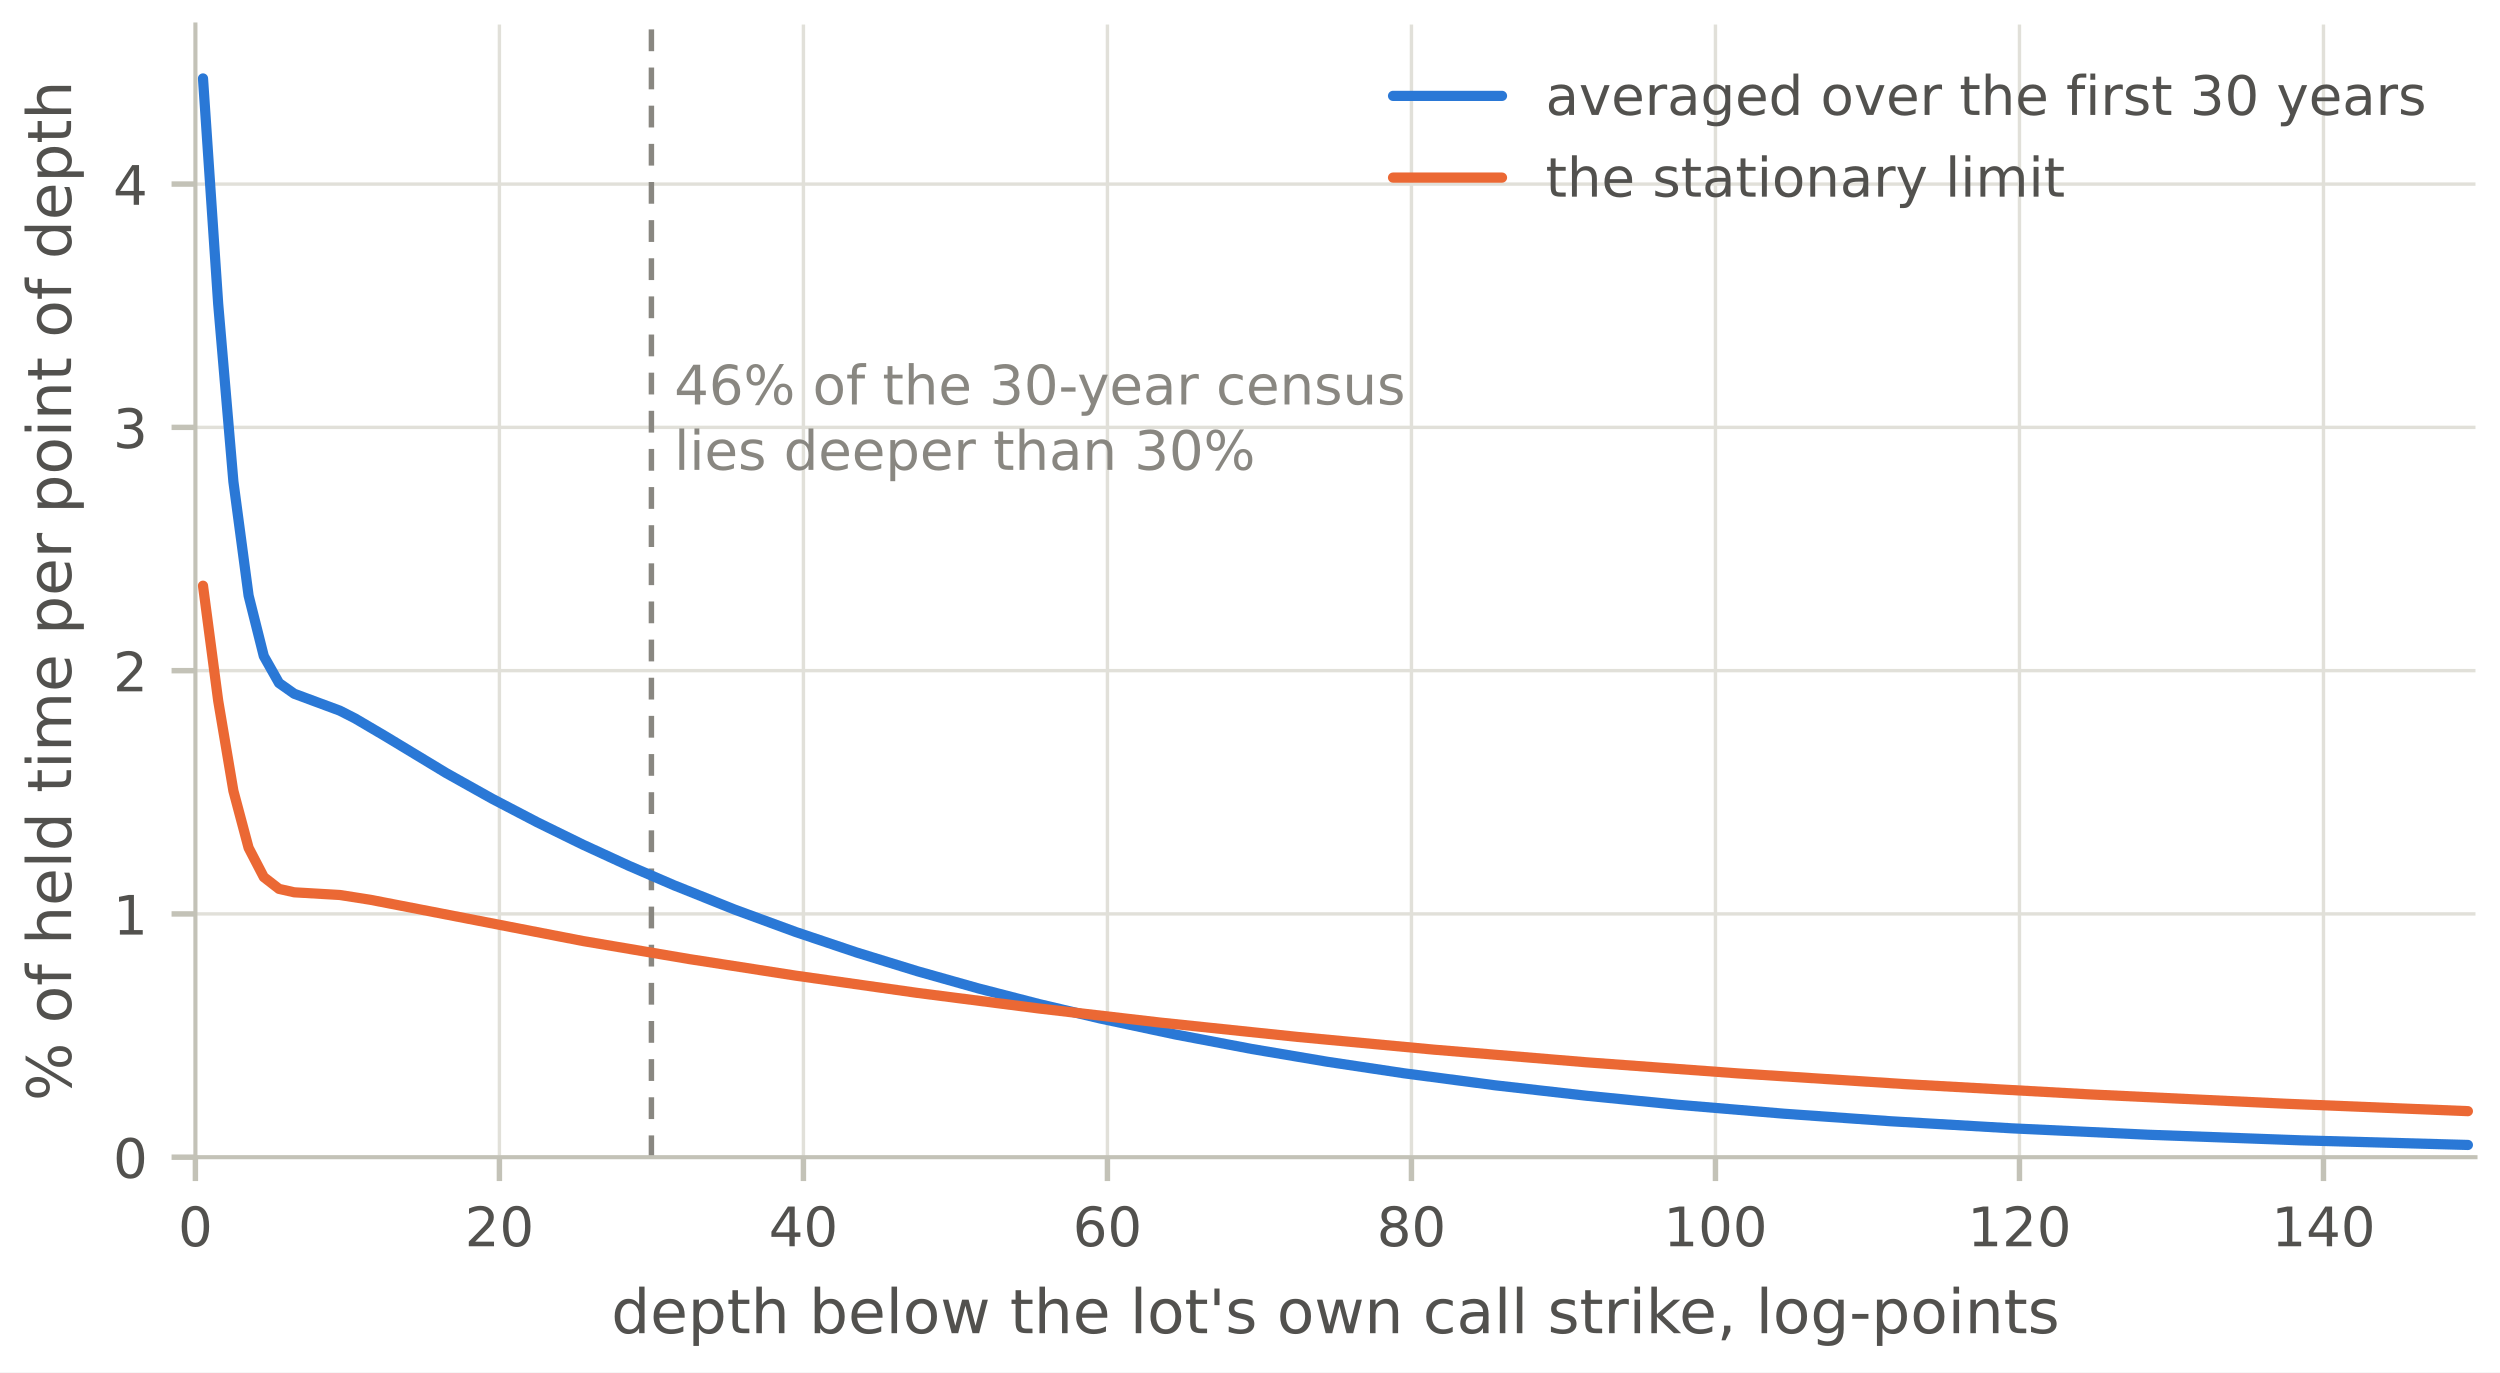
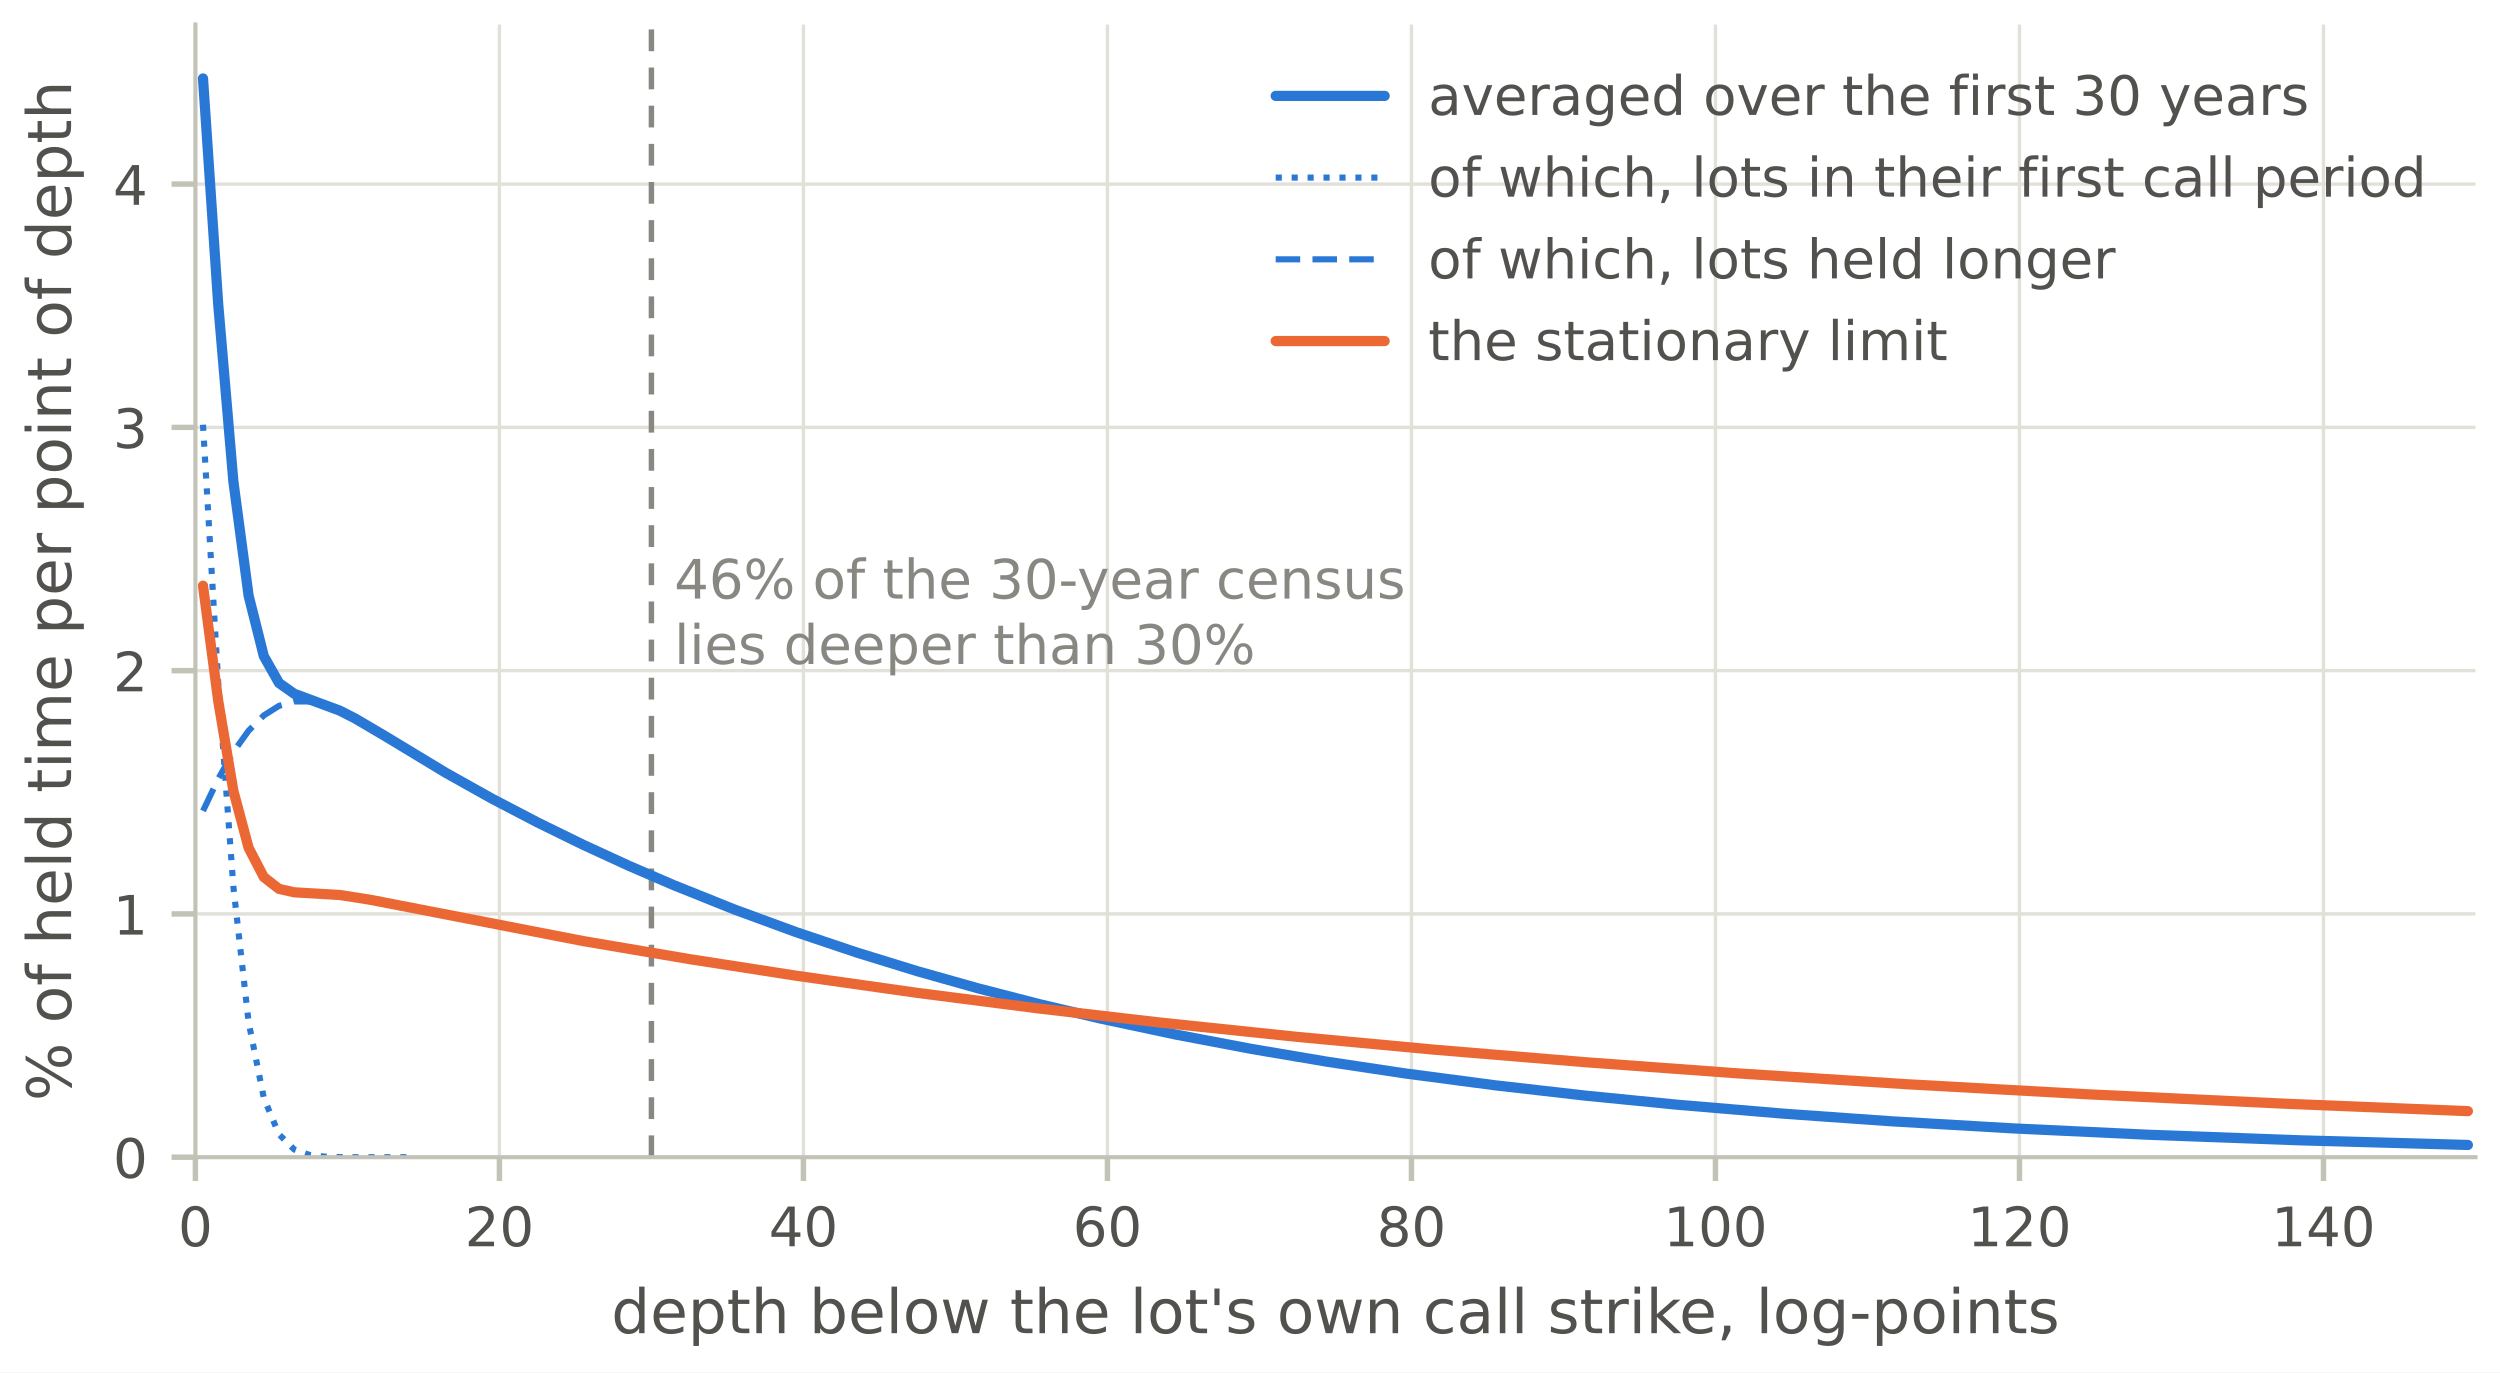
<svg xmlns="http://www.w3.org/2000/svg" xmlns:xlink="http://www.w3.org/1999/xlink" width="367.091pt" height="201.521pt" viewBox="0 0 367.091 201.521" version="1.1">
  <defs>
    <style type="text/css">*{stroke-linejoin: round; stroke-linecap: butt}</style>
  </defs>
  <g id="figure_1">
    <g id="patch_1">
      <path d="M 0 201.521  L 367.091 201.521  L 367.091 0  L 0 0  z " style="fill: #ffffff" />
    </g>
    <g id="axes_1">
      <g id="patch_2">
        <path d="M 28.691 169.92  L 363.491 169.92  L 363.491 3.6  L 28.691 3.6  z " style="fill: #ffffff" />
      </g>
      <g id="matplotlib.axis_1">
        <g id="xtick_1">
          <g id="line2d_1">
            <path d="M 28.691 169.92  L 28.691 3.6  " clip-path="url(#p444115d8ec)" style="fill: none; stroke: #e1e0d9; stroke-width: 0.5; stroke-linecap: round" />
          </g>
          <g id="line2d_2">
            <defs>
              <path id="m1f804a0e55" d="M 0 0  L 0 3.5  " style="stroke: #c3c2b7; stroke-width: 0.8" />
            </defs>
            <g>
              <use xlink:href="#m1f804a0e55" x="28.691" y="169.92" style="fill: #c3c2b7; stroke: #c3c2b7; stroke-width: 0.8" />
            </g>
          </g>
          <g id="text_1">
            <text style="font-size: 8px; font-family: 'DejaVu Sans', sans-serif; text-anchor: middle; fill: #52514e" x="28.691" y="182.998" transform="rotate(-0 28.6907 182.9981)">0</text>
          </g>
        </g>
        <g id="xtick_2">
          <g id="line2d_3">
            <path d="M 73.331 169.92  L 73.331 3.6  " clip-path="url(#p444115d8ec)" style="fill: none; stroke: #e1e0d9; stroke-width: 0.5; stroke-linecap: round" />
          </g>
          <g id="line2d_4">
            <g>
              <use xlink:href="#m1f804a0e55" x="73.331" y="169.92" style="fill: #c3c2b7; stroke: #c3c2b7; stroke-width: 0.8" />
            </g>
          </g>
          <g id="text_2">
            <text style="font-size: 8px; font-family: 'DejaVu Sans', sans-serif; text-anchor: middle; fill: #52514e" x="73.331" y="182.998" transform="rotate(-0 73.3307 182.9981)">20</text>
          </g>
        </g>
        <g id="xtick_3">
          <g id="line2d_5">
            <path d="M 117.971 169.92  L 117.971 3.6  " clip-path="url(#p444115d8ec)" style="fill: none; stroke: #e1e0d9; stroke-width: 0.5; stroke-linecap: round" />
          </g>
          <g id="line2d_6">
            <g>
              <use xlink:href="#m1f804a0e55" x="117.971" y="169.92" style="fill: #c3c2b7; stroke: #c3c2b7; stroke-width: 0.8" />
            </g>
          </g>
          <g id="text_3">
            <text style="font-size: 8px; font-family: 'DejaVu Sans', sans-serif; text-anchor: middle; fill: #52514e" x="117.971" y="182.998" transform="rotate(-0 117.9707 182.9981)">40</text>
          </g>
        </g>
        <g id="xtick_4">
          <g id="line2d_7">
            <path d="M 162.611 169.92  L 162.611 3.6  " clip-path="url(#p444115d8ec)" style="fill: none; stroke: #e1e0d9; stroke-width: 0.5; stroke-linecap: round" />
          </g>
          <g id="line2d_8">
            <g>
              <use xlink:href="#m1f804a0e55" x="162.611" y="169.92" style="fill: #c3c2b7; stroke: #c3c2b7; stroke-width: 0.8" />
            </g>
          </g>
          <g id="text_4">
            <text style="font-size: 8px; font-family: 'DejaVu Sans', sans-serif; text-anchor: middle; fill: #52514e" x="162.611" y="182.998" transform="rotate(-0 162.6107 182.9981)">60</text>
          </g>
        </g>
        <g id="xtick_5">
          <g id="line2d_9">
            <path d="M 207.251 169.92  L 207.251 3.6  " clip-path="url(#p444115d8ec)" style="fill: none; stroke: #e1e0d9; stroke-width: 0.5; stroke-linecap: round" />
          </g>
          <g id="line2d_10">
            <g>
              <use xlink:href="#m1f804a0e55" x="207.251" y="169.92" style="fill: #c3c2b7; stroke: #c3c2b7; stroke-width: 0.8" />
            </g>
          </g>
          <g id="text_5">
            <text style="font-size: 8px; font-family: 'DejaVu Sans', sans-serif; text-anchor: middle; fill: #52514e" x="207.251" y="182.998" transform="rotate(-0 207.2507 182.9981)">80</text>
          </g>
        </g>
        <g id="xtick_6">
          <g id="line2d_11">
            <path d="M 251.891 169.92  L 251.891 3.6  " clip-path="url(#p444115d8ec)" style="fill: none; stroke: #e1e0d9; stroke-width: 0.5; stroke-linecap: round" />
          </g>
          <g id="line2d_12">
            <g>
              <use xlink:href="#m1f804a0e55" x="251.891" y="169.92" style="fill: #c3c2b7; stroke: #c3c2b7; stroke-width: 0.8" />
            </g>
          </g>
          <g id="text_6">
            <text style="font-size: 8px; font-family: 'DejaVu Sans', sans-serif; text-anchor: middle; fill: #52514e" x="251.891" y="182.998" transform="rotate(-0 251.8907 182.9981)">100</text>
          </g>
        </g>
        <g id="xtick_7">
          <g id="line2d_13">
            <path d="M 296.531 169.92  L 296.531 3.6  " clip-path="url(#p444115d8ec)" style="fill: none; stroke: #e1e0d9; stroke-width: 0.5; stroke-linecap: round" />
          </g>
          <g id="line2d_14">
            <g>
              <use xlink:href="#m1f804a0e55" x="296.531" y="169.92" style="fill: #c3c2b7; stroke: #c3c2b7; stroke-width: 0.8" />
            </g>
          </g>
          <g id="text_7">
            <text style="font-size: 8px; font-family: 'DejaVu Sans', sans-serif; text-anchor: middle; fill: #52514e" x="296.531" y="182.998" transform="rotate(-0 296.5307 182.9981)">120</text>
          </g>
        </g>
        <g id="xtick_8">
          <g id="line2d_15">
            <path d="M 341.171 169.92  L 341.171 3.6  " clip-path="url(#p444115d8ec)" style="fill: none; stroke: #e1e0d9; stroke-width: 0.5; stroke-linecap: round" />
          </g>
          <g id="line2d_16">
            <g>
              <use xlink:href="#m1f804a0e55" x="341.171" y="169.92" style="fill: #c3c2b7; stroke: #c3c2b7; stroke-width: 0.8" />
            </g>
          </g>
          <g id="text_8">
            <text style="font-size: 8px; font-family: 'DejaVu Sans', sans-serif; text-anchor: middle; fill: #52514e" x="341.171" y="182.998" transform="rotate(-0 341.1707 182.9981)">140</text>
          </g>
        </g>
        <g id="text_9">
          <text style="font-size: 9px; font-family: 'DejaVu Sans', sans-serif; text-anchor: middle; fill: #52514e" x="196.091" y="195.759" transform="rotate(-0 196.0907 195.7586)">depth below the lot's own call strike, log-points</text>
        </g>
      </g>
      <g id="matplotlib.axis_2">
        <g id="ytick_1">
          <g id="line2d_17">
            <path d="M 28.691 169.92  L 363.491 169.92  " clip-path="url(#p444115d8ec)" style="fill: none; stroke: #e1e0d9; stroke-width: 0.5; stroke-linecap: round" />
          </g>
          <g id="line2d_18">
            <defs>
              <path id="m7f8bd45f58" d="M 0 0  L -3.5 0  " style="stroke: #c3c2b7; stroke-width: 0.8" />
            </defs>
            <g>
              <use xlink:href="#m7f8bd45f58" x="28.691" y="169.92" style="fill: #c3c2b7; stroke: #c3c2b7; stroke-width: 0.8" />
            </g>
          </g>
          <g id="text_10">
            <text style="font-size: 8px; font-family: 'DejaVu Sans', sans-serif; text-anchor: end; fill: #52514e" x="21.691" y="172.959" transform="rotate(-0 21.6907 172.9591)">0</text>
          </g>
        </g>
        <g id="ytick_2">
          <g id="line2d_19">
            <path d="M 28.691 134.197  L 363.491 134.197  " clip-path="url(#p444115d8ec)" style="fill: none; stroke: #e1e0d9; stroke-width: 0.5; stroke-linecap: round" />
          </g>
          <g id="line2d_20">
            <g>
              <use xlink:href="#m7f8bd45f58" x="28.691" y="134.197" style="fill: #c3c2b7; stroke: #c3c2b7; stroke-width: 0.8" />
            </g>
          </g>
          <g id="text_11">
            <text style="font-size: 8px; font-family: 'DejaVu Sans', sans-serif; text-anchor: end; fill: #52514e" x="21.691" y="137.237" transform="rotate(-0 21.6907 137.2366)">1</text>
          </g>
        </g>
        <g id="ytick_3">
          <g id="line2d_21">
            <path d="M 28.691 98.475  L 363.491 98.475  " clip-path="url(#p444115d8ec)" style="fill: none; stroke: #e1e0d9; stroke-width: 0.5; stroke-linecap: round" />
          </g>
          <g id="line2d_22">
            <g>
              <use xlink:href="#m7f8bd45f58" x="28.691" y="98.475" style="fill: #c3c2b7; stroke: #c3c2b7; stroke-width: 0.8" />
            </g>
          </g>
          <g id="text_12">
            <text style="font-size: 8px; font-family: 'DejaVu Sans', sans-serif; text-anchor: end; fill: #52514e" x="21.691" y="101.514" transform="rotate(-0 21.6907 101.5141)">2</text>
          </g>
        </g>
        <g id="ytick_4">
          <g id="line2d_23">
            <path d="M 28.691 62.752  L 363.491 62.752  " clip-path="url(#p444115d8ec)" style="fill: none; stroke: #e1e0d9; stroke-width: 0.5; stroke-linecap: round" />
          </g>
          <g id="line2d_24">
            <g>
              <use xlink:href="#m7f8bd45f58" x="28.691" y="62.752" style="fill: #c3c2b7; stroke: #c3c2b7; stroke-width: 0.8" />
            </g>
          </g>
          <g id="text_13">
            <text style="font-size: 8px; font-family: 'DejaVu Sans', sans-serif; text-anchor: end; fill: #52514e" x="21.691" y="65.792" transform="rotate(-0 21.6907 65.79155)">3</text>
          </g>
        </g>
        <g id="ytick_5">
          <g id="line2d_25">
            <path d="M 28.691 27.03  L 363.491 27.03  " clip-path="url(#p444115d8ec)" style="fill: none; stroke: #e1e0d9; stroke-width: 0.5; stroke-linecap: round" />
          </g>
          <g id="line2d_26">
            <g>
              <use xlink:href="#m7f8bd45f58" x="28.691" y="27.03" style="fill: #c3c2b7; stroke: #c3c2b7; stroke-width: 0.8" />
            </g>
          </g>
          <g id="text_14">
            <text style="font-size: 8px; font-family: 'DejaVu Sans', sans-serif; text-anchor: end; fill: #52514e" x="21.691" y="30.069" transform="rotate(-0 21.6907 30.06904)">4</text>
          </g>
        </g>
        <g id="text_15">
          <text style="font-size: 9px; font-family: 'DejaVu Sans', sans-serif; text-anchor: middle; fill: #52514e" x="10.439" y="86.76" transform="rotate(-90 10.43859 86.76)">% of held time per point of depth</text>
        </g>
      </g>
      <g id="line2d_27">
        <path d="M 95.651 169.92  L 95.651 3.6  " clip-path="url(#p444115d8ec)" style="fill: none; stroke-dasharray: 3.2,2.4; stroke-dashoffset: 0; stroke: #898781; stroke-width: 0.8" />
      </g>
      <g id="line2d_28">
-         <path d="M 29.807 11.52  L 32.039 44.649  L 34.271 70.722  L 36.503 87.454  L 38.735 96.34  L 40.967 100.289  L 43.199 101.866  L 49.895 104.35  L 52.127 105.487  L 56.591 108.113  L 65.519 113.512  L 72.215 117.258  L 78.911 120.754  L 85.607 124.035  L 92.303 127.115  L 98.999 130.005  L 107.927 133.579  L 116.855 136.857  L 125.783 139.861  L 134.711 142.613  L 143.639 145.131  L 152.567 147.434  L 161.495 149.538  L 172.655 151.913  L 183.815 154.031  L 194.975 155.917  L 206.135 157.594  L 219.527 159.361  L 232.919 160.892  L 246.311 162.215  L 261.935 163.531  L 277.559 164.636  L 295.415 165.68  L 315.503 166.624  L 337.823 167.442  L 362.375 168.121  L 362.375 168.121  " clip-path="url(#p444115d8ec)" style="fill: none; stroke: #2a78d6; stroke-width: 1.5; stroke-linecap: round" />
+         <path d="M 29.807 62.365  L 32.039 100.196  L 34.271 130.23  L 36.503 150.081  L 38.735 161.212  L 40.967 166.564  L 43.199 168.784  L 45.431 169.582  L 47.663 169.832  L 49.895 169.9  L 52.127 169.916  L 54.359 169.919  L 56.591 169.92  L 58.823 169.92  L 61.055 169.92  " clip-path="url(#p444115d8ec)" style="fill: none; stroke-dasharray: 0.9,1.44; stroke-dashoffset: 0; stroke: #2a78d6; stroke-width: 0.9" />
      </g>
      <g id="line2d_29">
-         <path d="M 29.807 86.005  L 32.039 102.902  L 34.271 116.126  L 36.503 124.494  L 38.735 128.787  L 40.967 130.519  L 43.199 131.024  L 49.895 131.416  L 54.359 132.117  L 85.607 138.18  L 101.231 140.833  L 116.855 143.264  L 134.711 145.795  L 152.567 148.085  L 170.423 150.158  L 190.511 152.256  L 210.599 154.131  L 232.919 155.982  L 255.239 157.616  L 279.791 159.193  L 306.575 160.684  L 335.591 162.067  L 362.375 163.159  L 362.375 163.159  " clip-path="url(#p444115d8ec)" style="fill: none; stroke: #eb6834; stroke-width: 1.5; stroke-linecap: round" />
+         <path d="M 29.807 119.075  L 32.039 114.373  L 34.271 110.412  L 36.503 107.293  L 38.735 105.048  L 40.967 103.645  L 43.199 103.002  L 45.431 102.998  L 47.663 103.499  L 49.895 104.37  L 52.127 105.491  L 54.359 106.763  L 56.591 108.113  L 58.823 109.487  L 61.055 110.855  " clip-path="url(#p444115d8ec)" style="fill: none; stroke-dasharray: 3.6,1.8; stroke-dashoffset: 0; stroke: #2a78d6; stroke-width: 0.9" />
      </g>
      <g id="patch_3">
        <path d="M 28.691 169.92  L 28.691 3.6  " style="fill: none; stroke: #c3c2b7; stroke-width: 0.6; stroke-linejoin: miter; stroke-linecap: square" />
      </g>
      <g id="patch_4">
        <path d="M 28.691 169.92  L 363.491 169.92  " style="fill: none; stroke: #c3c2b7; stroke-width: 0.6; stroke-linejoin: miter; stroke-linecap: square" />
      </g>
+       <g id="line2d_30">
+         <path d="M 29.807 11.52  L 32.039 44.649  L 34.271 70.722  L 36.503 87.454  L 38.735 96.34  L 40.967 100.289  L 43.199 101.866  L 49.895 104.35  L 52.127 105.487  L 56.591 108.113  L 65.519 113.512  L 72.215 117.258  L 78.911 120.754  L 85.607 124.035  L 92.303 127.115  L 98.999 130.005  L 107.927 133.579  L 116.855 136.857  L 125.783 139.861  L 134.711 142.613  L 143.639 145.131  L 152.567 147.434  L 161.495 149.538  L 172.655 151.913  L 183.815 154.031  L 194.975 155.917  L 206.135 157.594  L 219.527 159.361  L 232.919 160.892  L 246.311 162.215  L 261.935 163.531  L 277.559 164.636  L 295.415 165.68  L 315.503 166.624  L 337.823 167.442  L 362.375 168.121  L 362.375 168.121  " clip-path="url(#p444115d8ec)" style="fill: none; stroke: #2a78d6; stroke-width: 1.5; stroke-linecap: round" />
+       </g>
+       <g id="line2d_31">
+         <path d="M 29.807 86.005  L 32.039 102.902  L 34.271 116.126  L 36.503 124.494  L 38.735 128.787  L 40.967 130.519  L 43.199 131.024  L 49.895 131.416  L 54.359 132.117  L 85.607 138.18  L 101.231 140.833  L 116.855 143.264  L 134.711 145.795  L 152.567 148.085  L 170.423 150.158  L 190.511 152.256  L 210.599 154.131  L 232.919 155.982  L 255.239 157.616  L 279.791 159.193  L 306.575 160.684  L 335.591 162.067  L 362.375 163.159  L 362.375 163.159  " clip-path="url(#p444115d8ec)" style="fill: none; stroke: #eb6834; stroke-width: 1.5; stroke-linecap: round" />
+       </g>
      <g id="text_16">
-         <text style="font-size: 8px; font-family: 'DejaVu Sans', sans-serif; fill: #898781" transform="translate(98.9987 59.38716)">46% of the 30-year census</text>
-         <text style="font-size: 8px; font-family: 'DejaVu Sans', sans-serif; fill: #898781" transform="translate(98.9987 68.98934)">lies deeper than 30%</text>
+         <text style="font-size: 8px; font-family: 'DejaVu Sans', sans-serif; fill: #898781" transform="translate(98.9987 87.89916)">46% of the 30-year census</text>
+         <text style="font-size: 8px; font-family: 'DejaVu Sans', sans-serif; fill: #898781" transform="translate(98.9987 97.50134)">lies deeper than 30%</text>
      </g>
      <g id="legend_1">
-         <g id="line2d_30">
-           <path d="M 204.549 14.079  L 212.549 14.079  L 220.549 14.079  " style="fill: none; stroke: #2a78d6; stroke-width: 1.5; stroke-linecap: round" />
+         <g id="line2d_32">
+           <path d="M 187.318 14.079  L 195.318 14.079  L 203.318 14.079  " style="fill: none; stroke: #2a78d6; stroke-width: 1.5; stroke-linecap: round" />
        </g>
        <g id="text_17">
-           <text style="font-size: 8px; font-family: 'DejaVu Sans', sans-serif; text-anchor: start; fill: #52514e" x="226.949" y="16.879" transform="rotate(-0 226.9495 16.87875)">averaged over the first 30 years</text>
-         </g>
-         <g id="line2d_31">
-           <path d="M 204.549 26.079  L 212.549 26.079  L 220.549 26.079  " style="fill: none; stroke: #eb6834; stroke-width: 1.5; stroke-linecap: round" />
+           <text style="font-size: 8px; font-family: 'DejaVu Sans', sans-serif; text-anchor: start; fill: #52514e" x="209.718" y="16.879" transform="rotate(-0 209.7182 16.87875)">averaged over the first 30 years</text>
+         </g>
+         <g id="line2d_33">
+           <path d="M 187.318 26.079  L 195.318 26.079  L 203.318 26.079  " style="fill: none; stroke-dasharray: 0.9,1.44; stroke-dashoffset: 0; stroke: #2a78d6; stroke-width: 0.9" />
        </g>
        <g id="text_18">
-           <text style="font-size: 8px; font-family: 'DejaVu Sans', sans-serif; text-anchor: start; fill: #52514e" x="226.949" y="28.879" transform="rotate(-0 226.9495 28.87937)">the stationary limit</text>
+           <text style="font-size: 8px; font-family: 'DejaVu Sans', sans-serif; text-anchor: start; fill: #52514e" x="209.718" y="28.879" transform="rotate(-0 209.7182 28.87937)">of which, lots in their first call period</text>
+         </g>
+         <g id="line2d_34">
+           <path d="M 187.318 38.08  L 195.318 38.08  L 203.318 38.08  " style="fill: none; stroke-dasharray: 3.6,1.8; stroke-dashoffset: 0; stroke: #2a78d6; stroke-width: 0.9" />
+         </g>
+         <g id="text_19">
+           <text style="font-size: 8px; font-family: 'DejaVu Sans', sans-serif; text-anchor: start; fill: #52514e" x="209.718" y="40.88" transform="rotate(-0 209.7182 40.88)">of which, lots held longer</text>
+         </g>
+         <g id="line2d_35">
+           <path d="M 187.318 50.081  L 195.318 50.081  L 203.318 50.081  " style="fill: none; stroke: #eb6834; stroke-width: 1.5; stroke-linecap: round" />
+         </g>
+         <g id="text_20">
+           <text style="font-size: 8px; font-family: 'DejaVu Sans', sans-serif; text-anchor: start; fill: #52514e" x="209.718" y="52.881" transform="rotate(-0 209.7182 52.88063)">the stationary limit</text>
        </g>
      </g>
    </g>
  </g>
  <defs>
    <clipPath id="p444115d8ec">
      <rect x="28.691" y="3.6" width="334.8" height="166.32" />
    </clipPath>
  </defs>
</svg>
